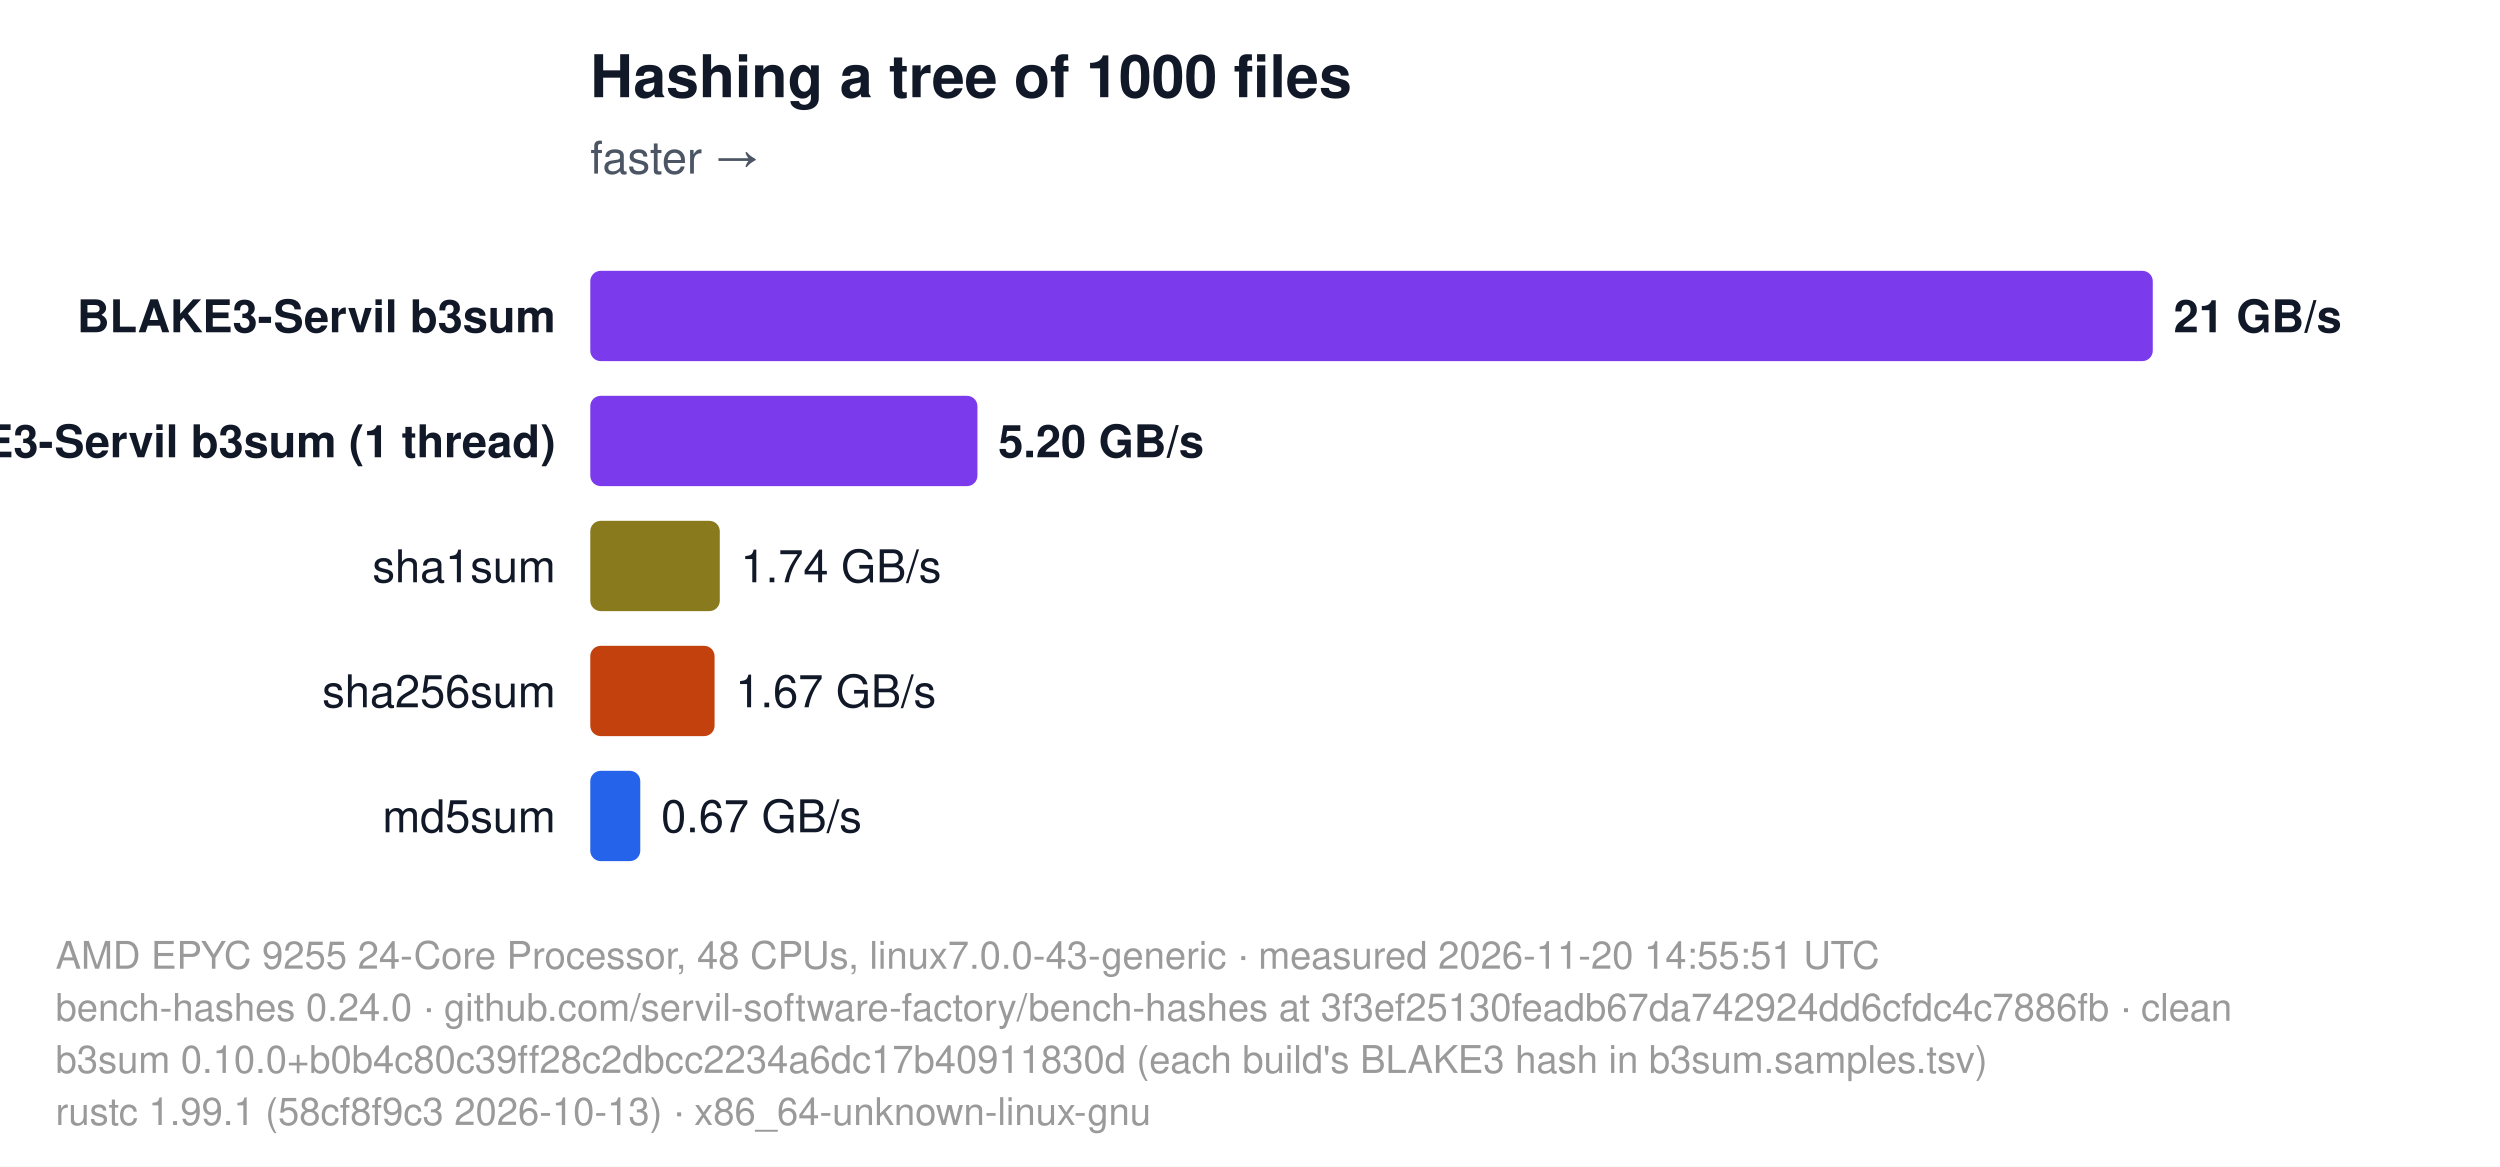
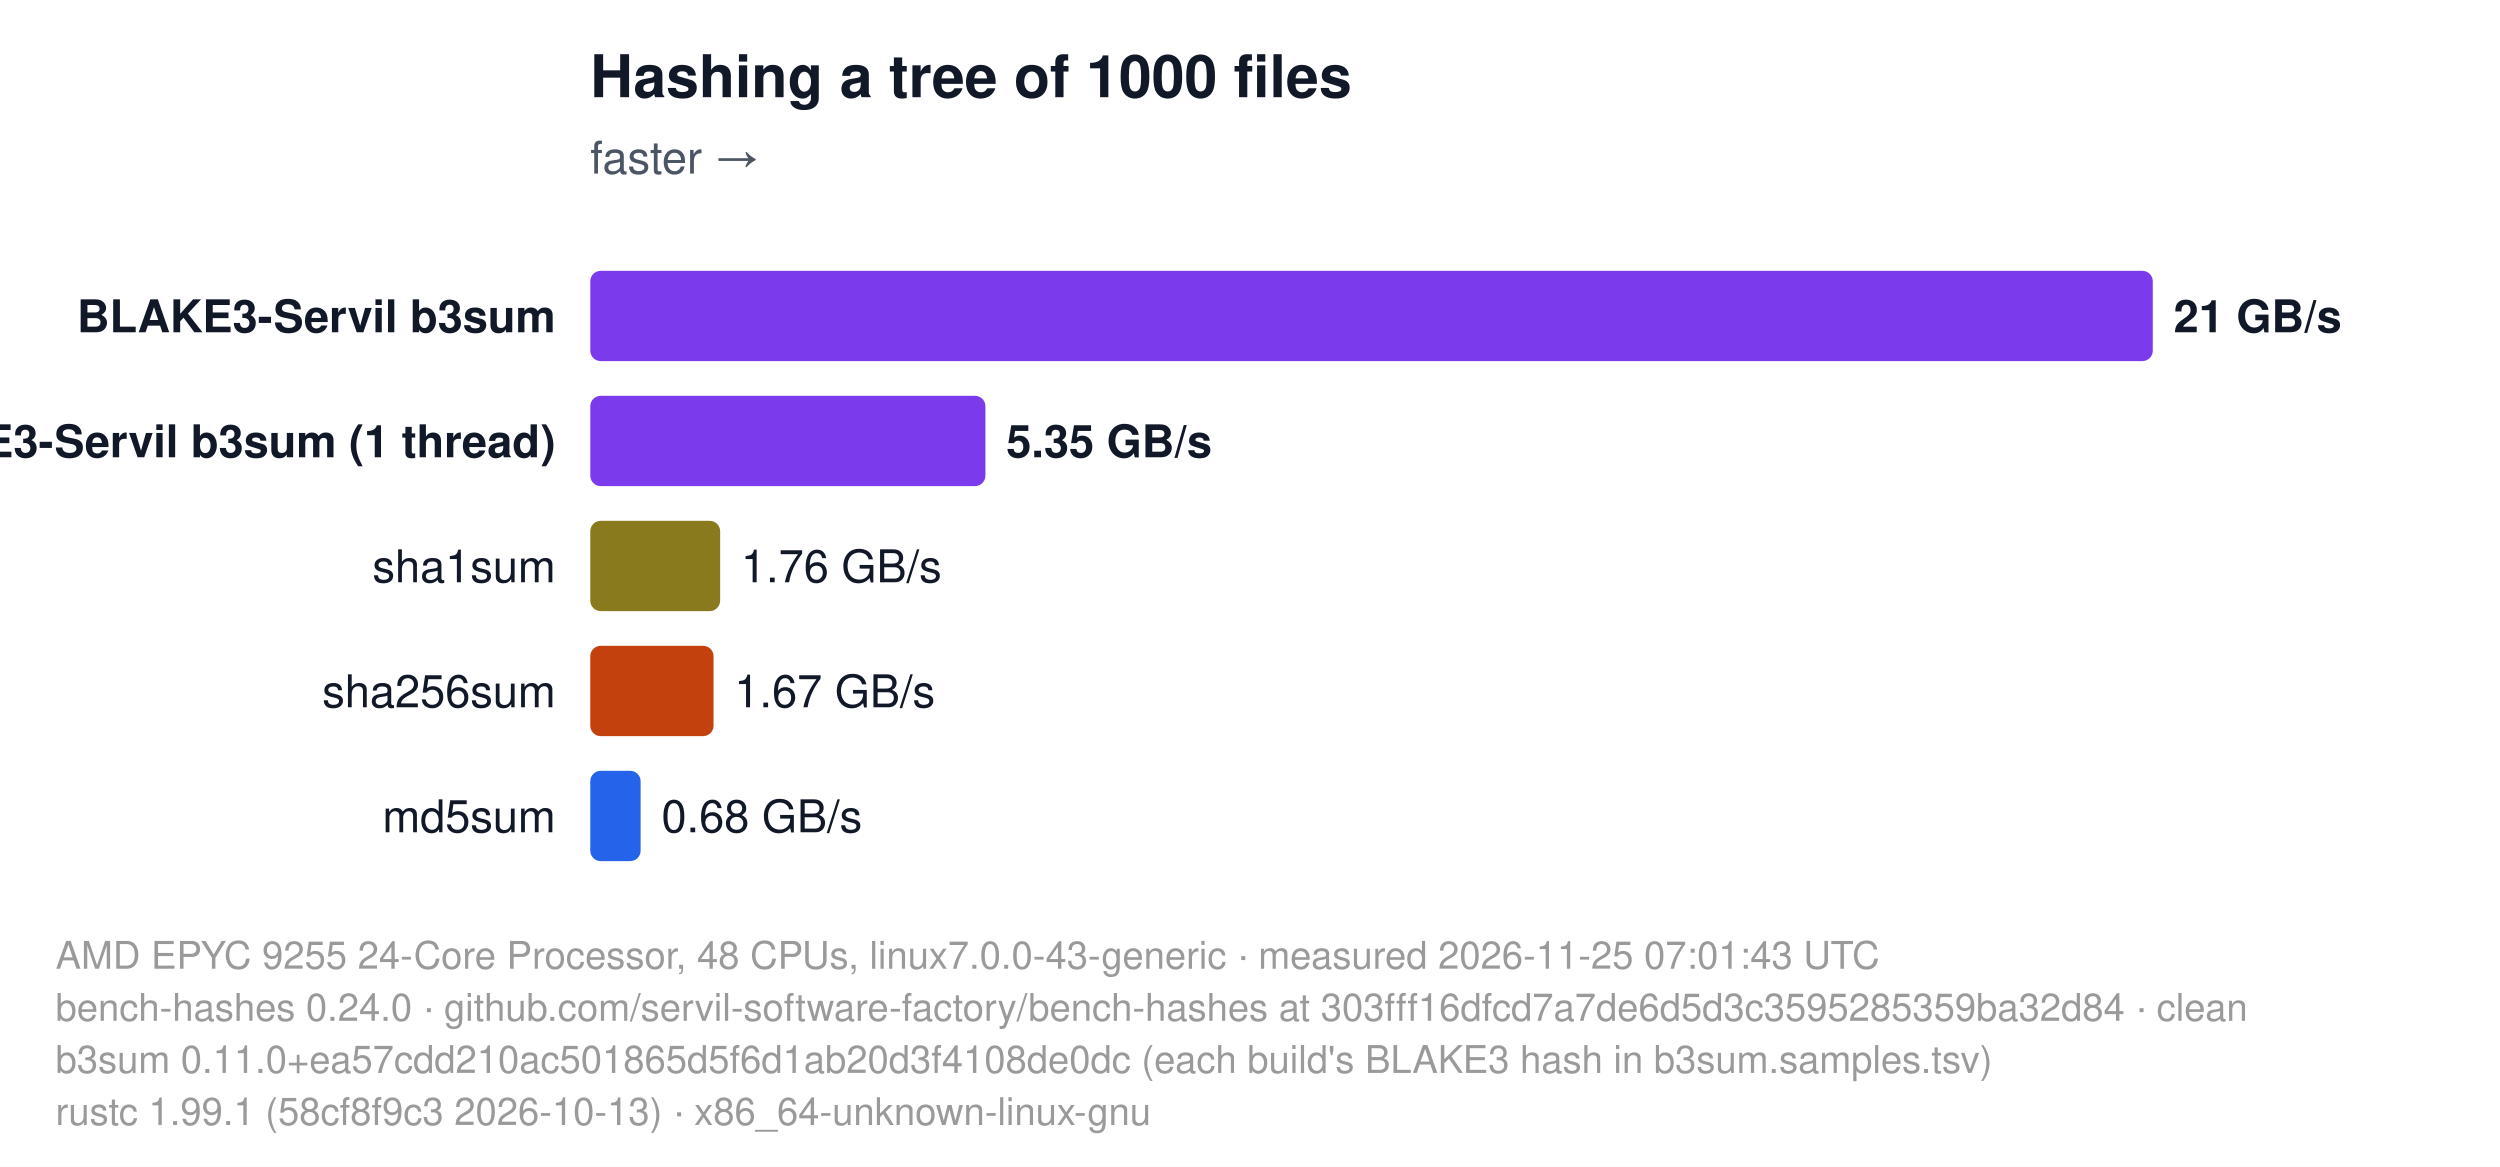
<svg xmlns="http://www.w3.org/2000/svg" width="720" height="336" viewBox="0 0 720 336" font-family="-apple-system, BlinkMacSystemFont, 'Segoe UI', Helvetica, Arial, sans-serif">
  <rect width="720" height="336" fill="#ffffff" />
  <text x="170" y="28" font-size="17" font-weight="600" fill="#111827">Hashing a tree of 1000 files</text>
  <text x="170" y="50" font-size="13" fill="#4b5563">faster →</text>
  <text x="160" y="95.7" font-size="13" fill="#111827" text-anchor="end" font-weight="600">BLAKE3-Servil b3sum</text>
  <rect x="170" y="78" width="450.0" height="26" rx="3" fill="#7c3aed" />
  <text x="626.0" y="95.7" font-size="13" fill="#111827" font-weight="600">21 GB/s</text>
  <text x="160" y="131.7" font-size="13" fill="#111827" text-anchor="end" font-weight="600">BLAKE3-Servil b3sum (1 thread)</text>
-   <rect x="170" y="114" width="111.5" height="26" rx="3" fill="#7c3aed" />
-   <text x="287.5" y="131.7" font-size="13" fill="#111827" font-weight="600">5.20 GB/s</text>
+   <rect x="170" y="114" width="113.8" height="26" rx="3" fill="#7c3aed" />
+   <text x="289.8" y="131.7" font-size="13" fill="#111827" font-weight="600">5.35 GB/s</text>
  <text x="160" y="167.7" font-size="13" fill="#111827" text-anchor="end">sha1sum</text>
-   <rect x="170" y="150" width="37.3" height="26" rx="3" fill="#8a7a1e" />
-   <text x="213.3" y="167.7" font-size="13" fill="#111827">1.74 GB/s</text>
+   <rect x="170" y="150" width="37.4" height="26" rx="3" fill="#8a7a1e" />
+   <text x="213.4" y="167.7" font-size="13" fill="#111827">1.76 GB/s</text>
  <text x="160" y="203.7" font-size="13" fill="#111827" text-anchor="end">sha256sum</text>
-   <rect x="170" y="186" width="35.8" height="26" rx="3" fill="#c2410c" />
-   <text x="211.8" y="203.7" font-size="13" fill="#111827">1.67 GB/s</text>
+   <rect x="170" y="186" width="35.5" height="26" rx="3" fill="#c2410c" />
+   <text x="211.5" y="203.7" font-size="13" fill="#111827">1.67 GB/s</text>
  <text x="160" y="239.7" font-size="13" fill="#111827" text-anchor="end">md5sum</text>
-   <rect x="170" y="222" width="14.4" height="26" rx="3" fill="#2563eb" />
-   <text x="190.4" y="239.7" font-size="13" fill="#111827">0.67 GB/s</text>
-   <text x="16" y="279.0" font-size="11" fill="#9a9a9a">AMD EPYC 9255 24-Core Processor, 48 CPUs, linux7.0.0-43-generic · measured 2026-11-20 14:55:51 UTC</text>
-   <text x="16" y="294.0" font-size="11" fill="#9a9a9a">bench-hashes 0.24.0 · github.com/servil-software-factory/bench-hashes at 3f3ef25130feadb67da742924dd6cfdc4c7886fb · clean</text>
-   <text x="16" y="309.0" font-size="11" fill="#9a9a9a">b3sum 0.10.0+b0b4c80c39ff28c2dbcc2234a6dc17b40911830d (each build's BLAKE3 hash in b3sum.samples.tsv)</text>
+   <rect x="170" y="222" width="14.5" height="26" rx="3" fill="#2563eb" />
+   <text x="190.5" y="239.7" font-size="13" fill="#111827">0.68 GB/s</text>
+   <text x="16" y="279.0" font-size="11" fill="#9a9a9a">AMD EPYC 9255 24-Core Processor, 48 CPUs, linux7.0.0-43-generic · measured 2026-11-25 07:01:43 UTC</text>
+   <text x="16" y="294.0" font-size="11" fill="#9a9a9a">bench-hashes 0.24.0 · github.com/servil-software-factory/bench-hashes at 303fff16dfcd7a7de6d5d3c3595285359ba32d84 · clean</text>
+   <text x="16" y="309.0" font-size="11" fill="#9a9a9a">b3sum 0.11.0+ea57cdd210ac501865d5f6d1ab20d3f4108de0dc (each build's BLAKE3 hash in b3sum.samples.tsv)</text>
  <text x="16" y="324.0" font-size="11" fill="#9a9a9a">rustc 1.99.1 (58cf8f9c3 2026-10-13) · x86_64-unknown-linux-gnu</text>
</svg>
